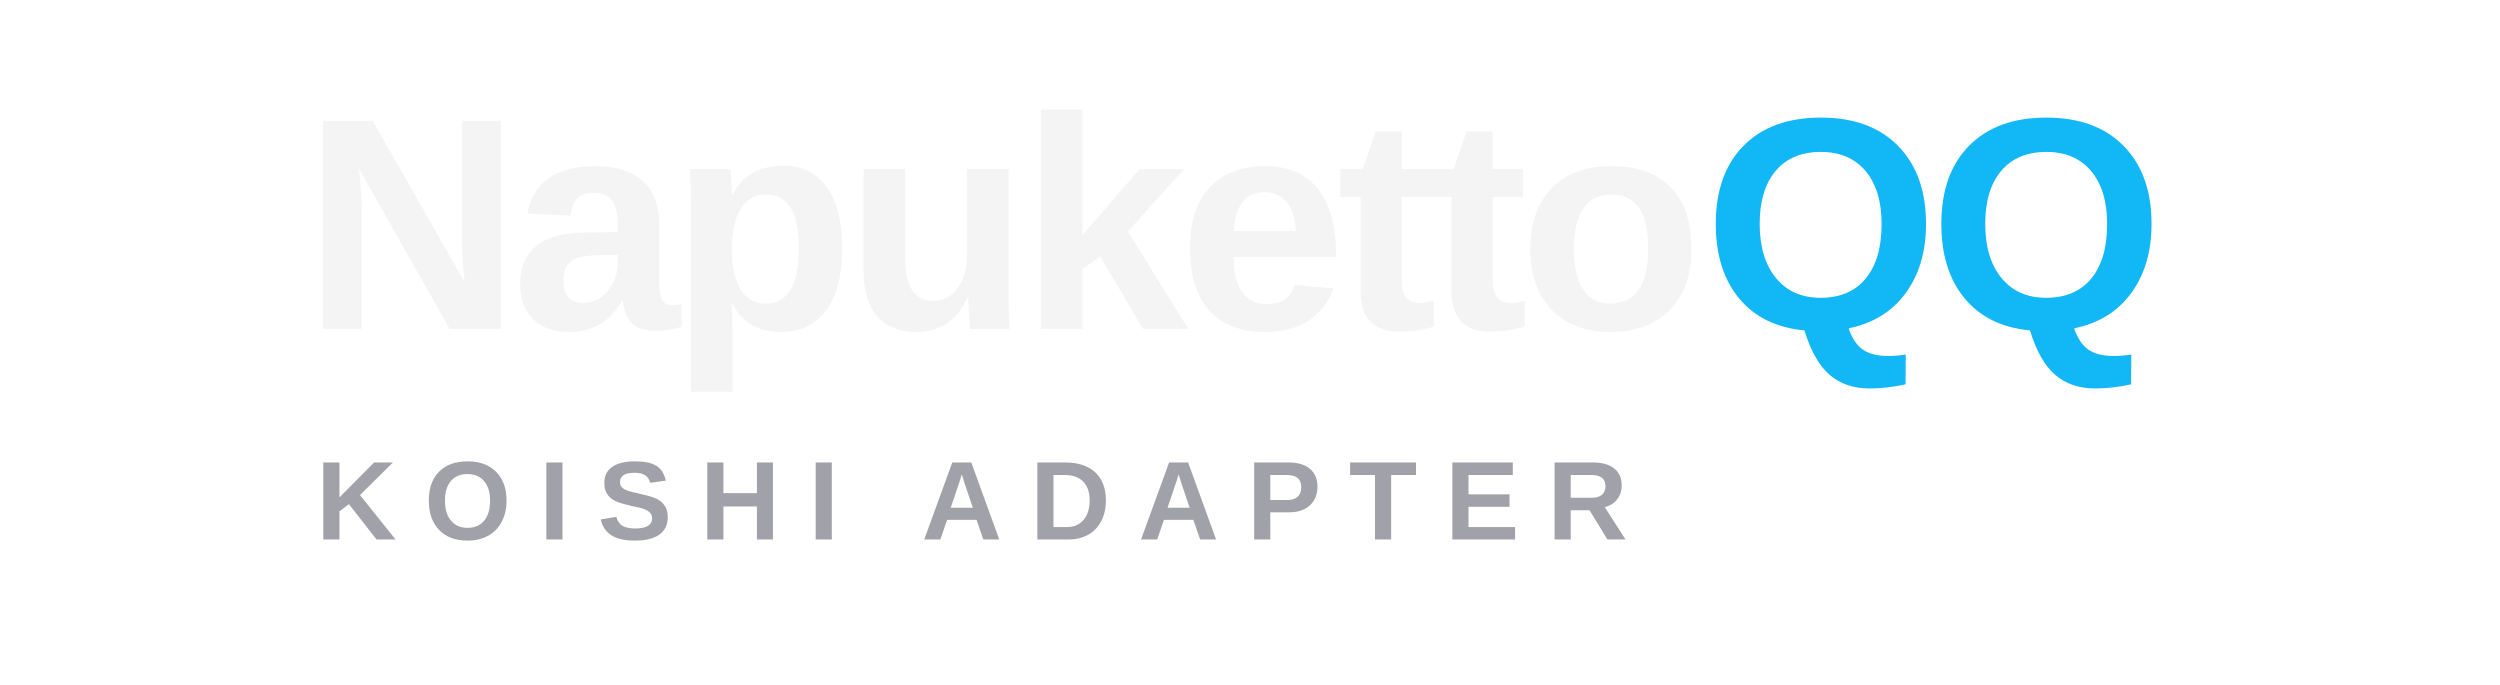
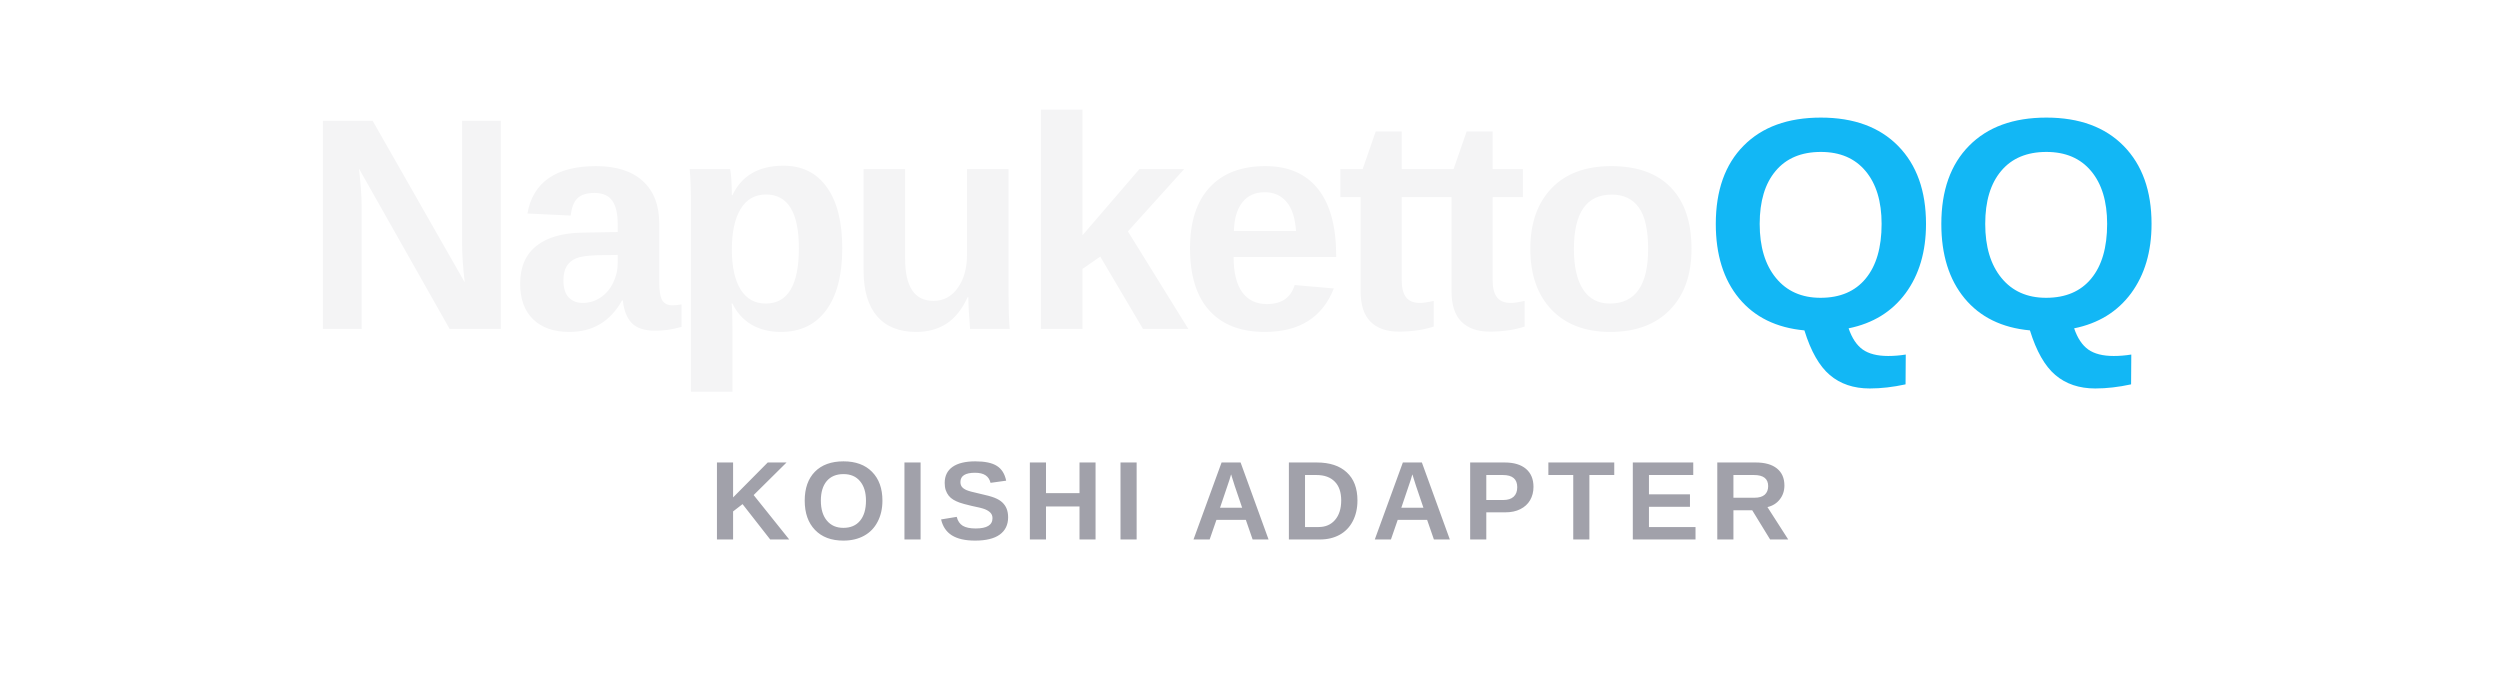
<svg xmlns="http://www.w3.org/2000/svg" width="380" height="104" viewBox="0 0 380 104" role="img" aria-label="NapukettoQQ Koishi Adapter">
  <text x="46" y="50" font-family="'Segoe UI','Helvetica Neue',Arial,sans-serif" font-size="46" font-weight="700" letter-spacing="-1.5" fill="#F4F4F5">Napuketto<tspan fill="#12B7F5">QQ</tspan>
  </text>
-   <text x="48" y="82" font-family="'Segoe UI','Helvetica Neue',Arial,sans-serif" font-size="17" font-weight="600" letter-spacing="4.2" fill="#A1A1AA">KOISHI ADAPTER</text>
+   <text x="190" y="82" text-anchor="middle" font-family="'Segoe UI','Helvetica Neue',Arial,sans-serif" font-size="17" font-weight="600" letter-spacing="1.5" fill="#A1A1AA">KOISHI ADAPTER</text>
</svg>
